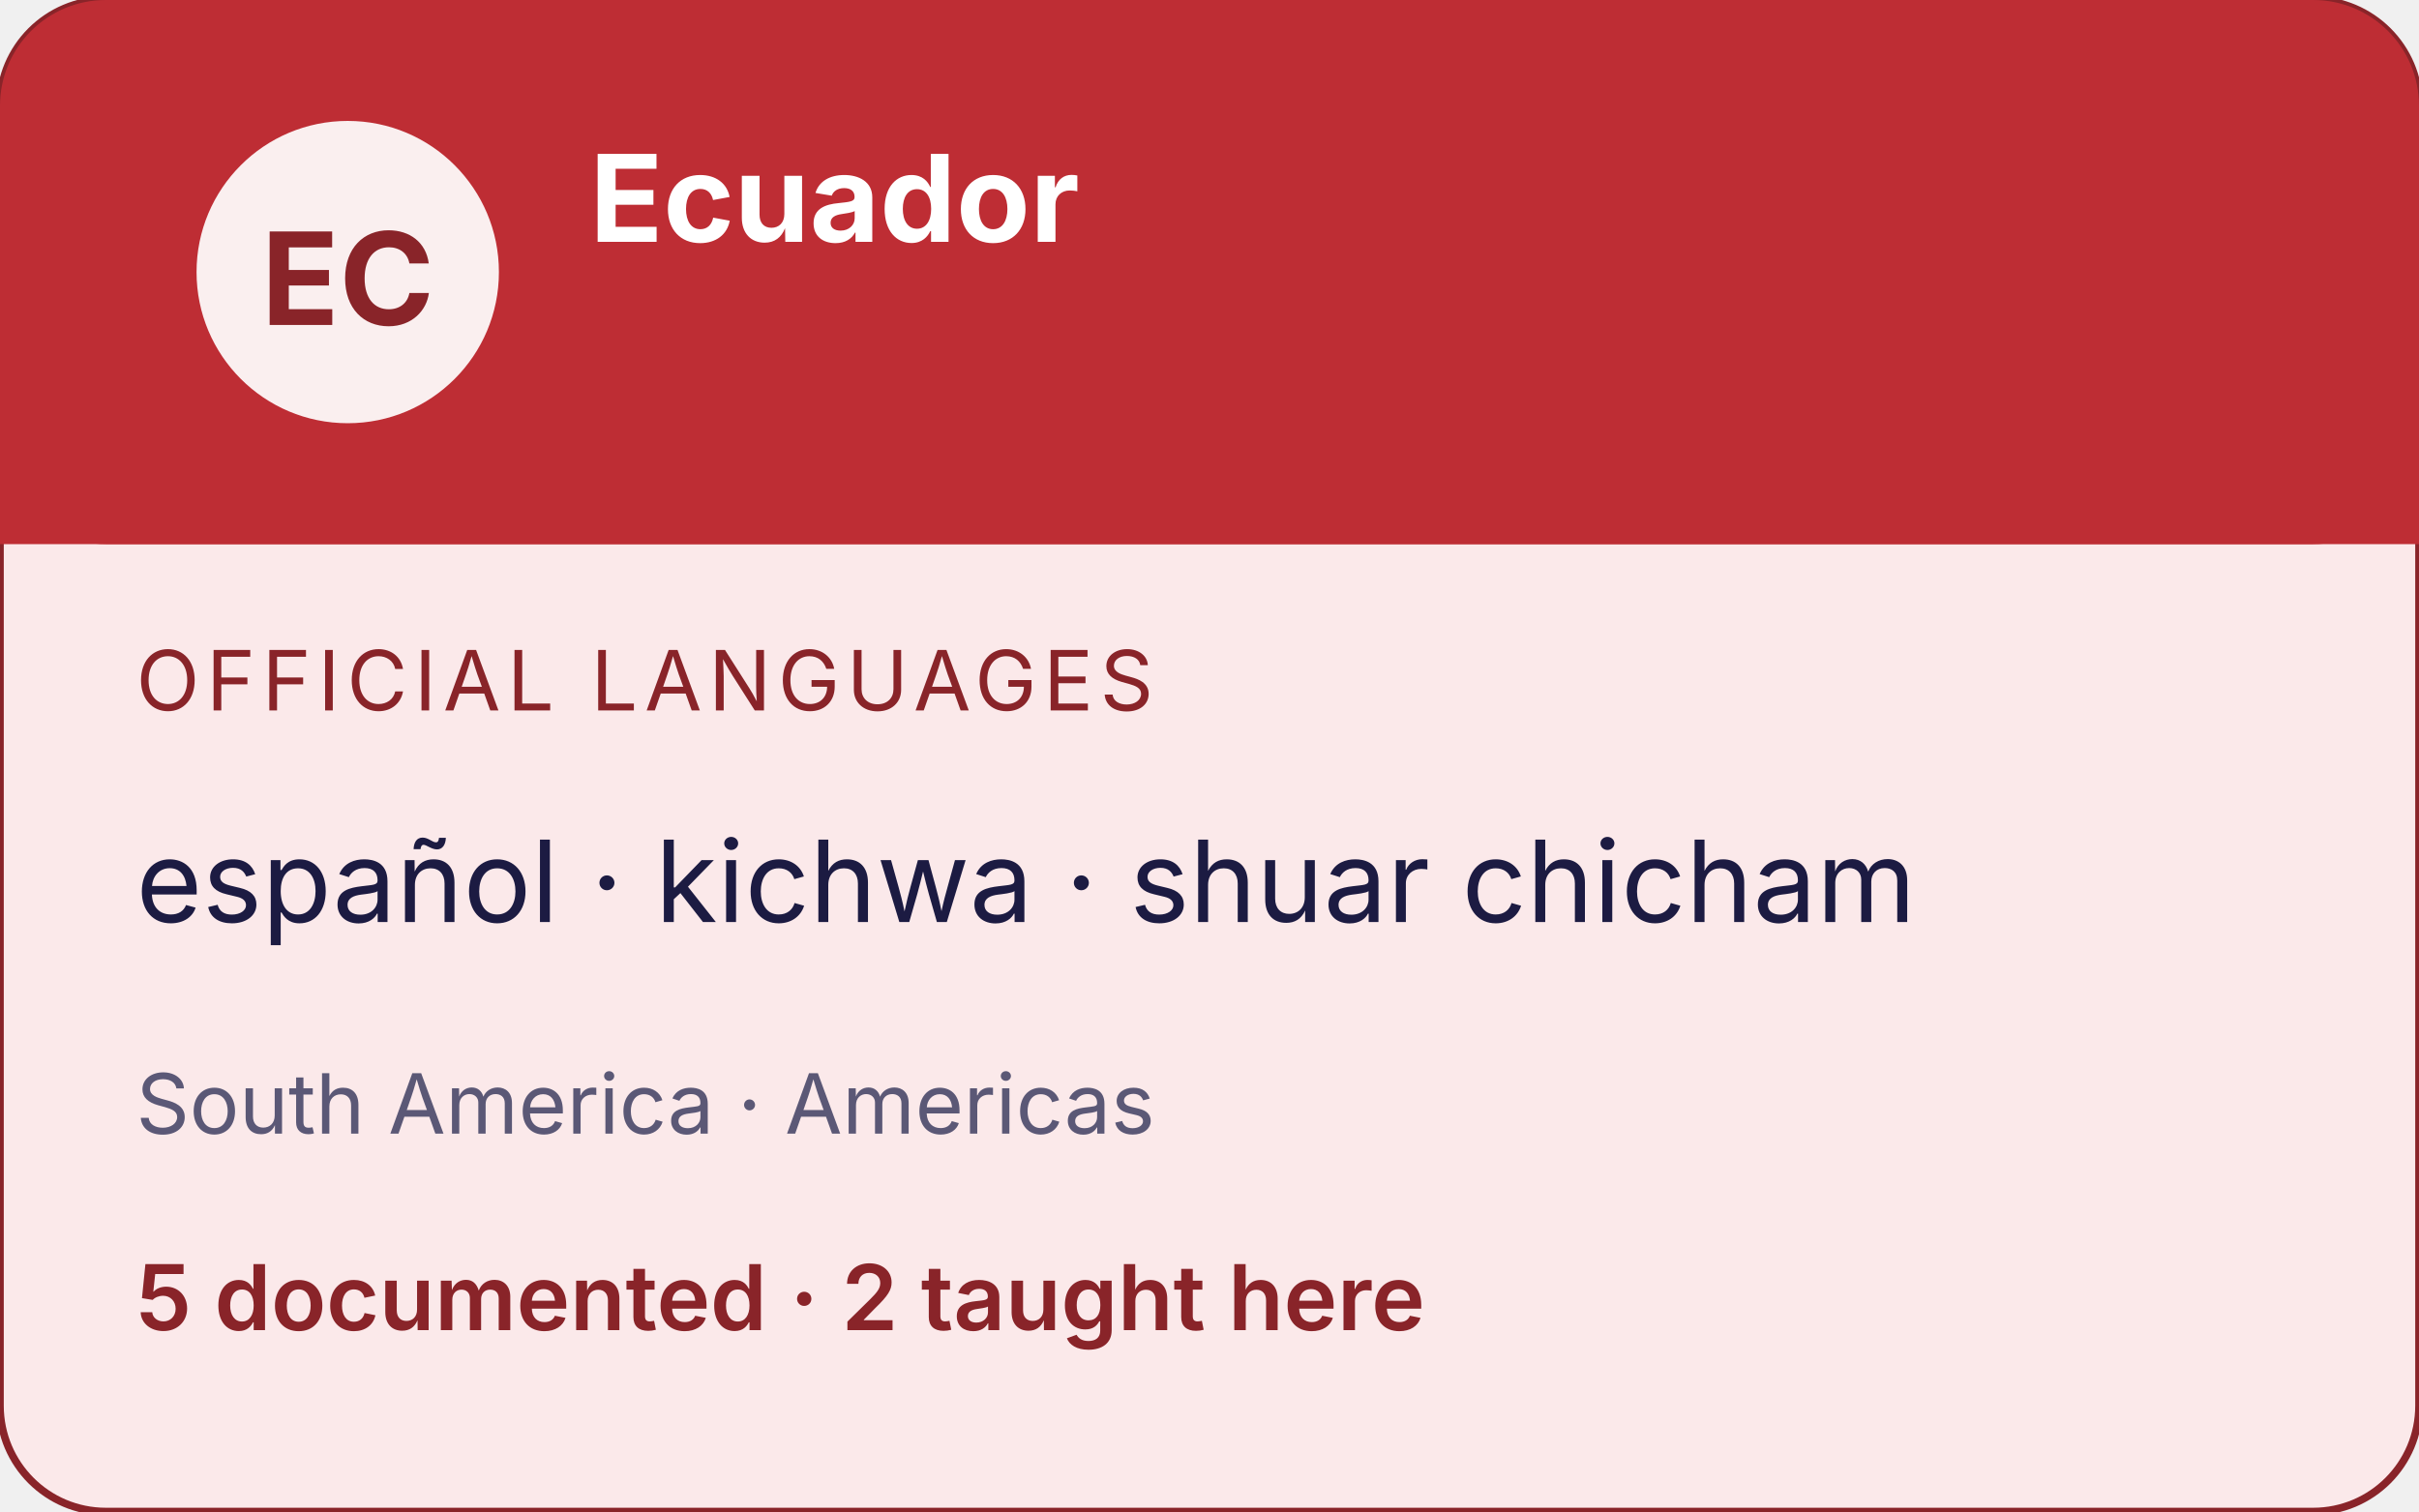
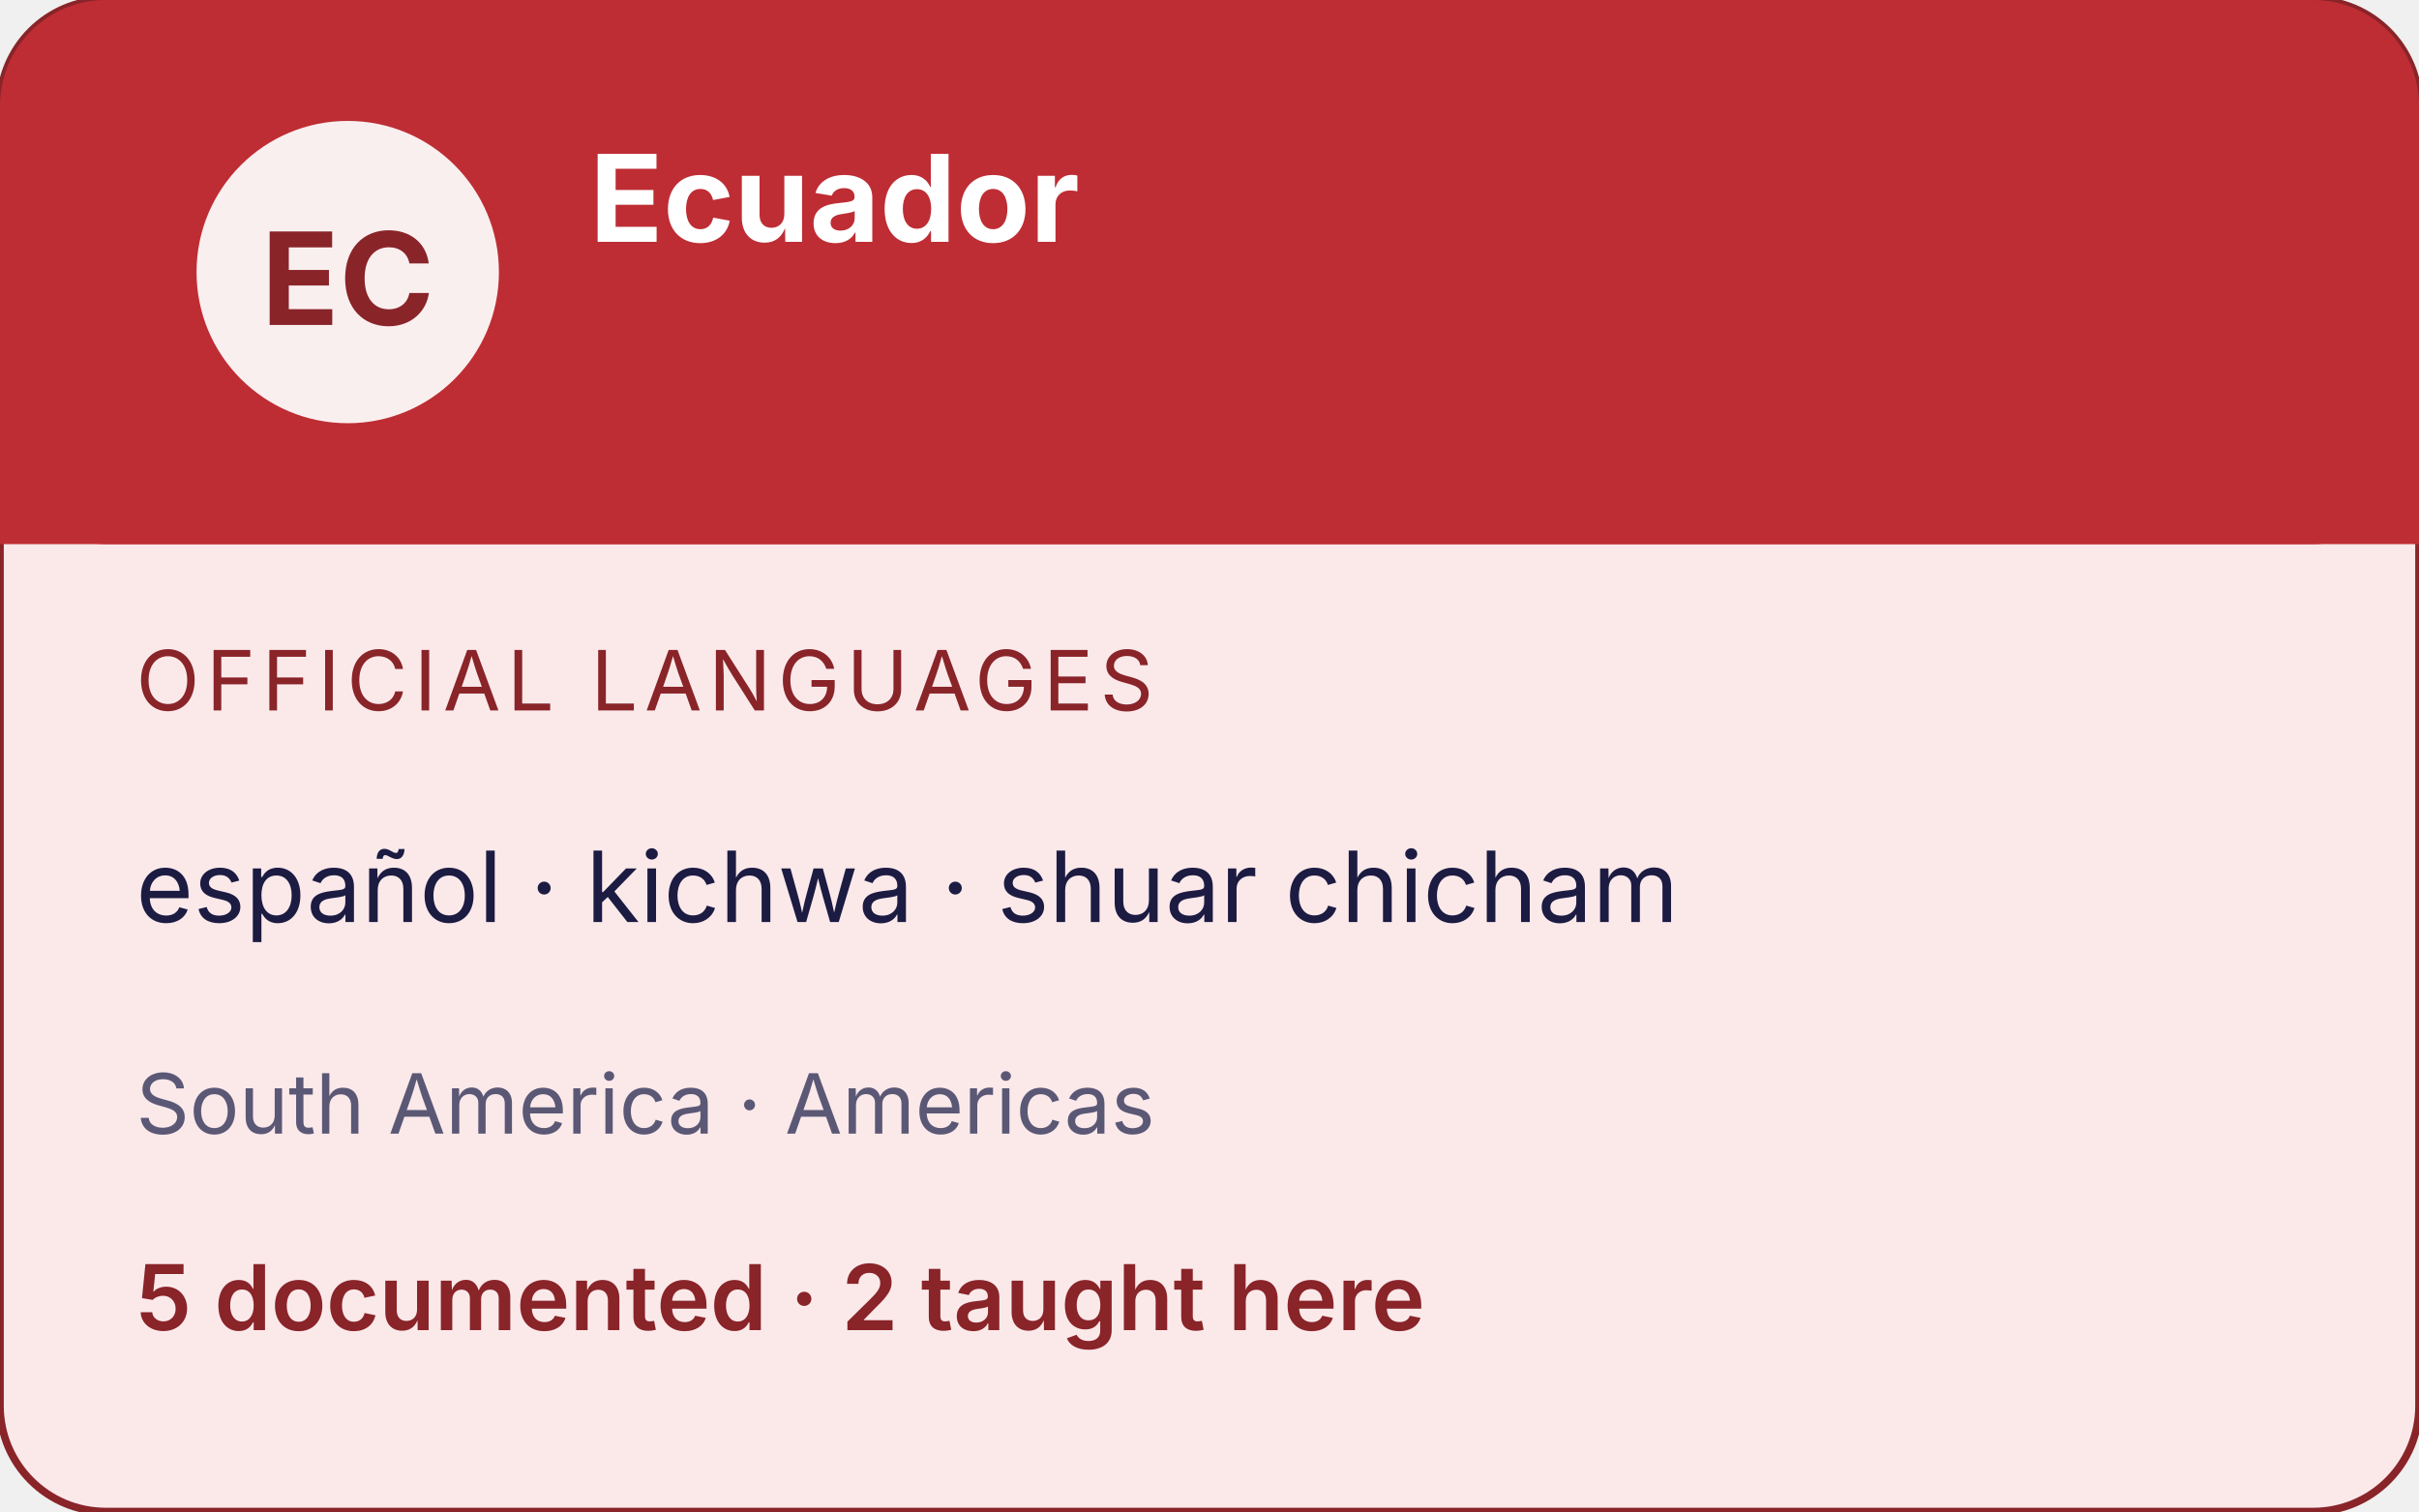
<svg xmlns="http://www.w3.org/2000/svg" viewBox="0 0 320 200" width="320" height="200" role="img" aria-label="Ecuador (EC): español, kichwa, shuar chicham. 5 languages documented for this country, 2 of them have a course on EkGuru." font-family="system-ui,-apple-system,Segoe UI,sans-serif">
  <rect width="320" height="200" rx="14" fill="hsl(357 70% 95%)" stroke="hsl(357 58% 34%)" stroke-width="1" />
  <rect width="320" height="72" rx="14" fill="hsl(357 62% 46%)" />
  <rect y="58" width="320" height="14" fill="hsl(357 62% 46%)" />
  <circle cx="46" cy="36" r="20" fill="#fff" opacity=".92" />
  <text x="46" y="43" text-anchor="middle" font-size="17" font-weight="700" fill="hsl(357 58% 34%)">EC</text>
  <text x="78" y="32" font-size="16" font-weight="700" fill="#fff">Ecuador</text>
  <text x="78" y="52" font-size="12" fill="#fff" opacity=".92" />
  <text x="18" y="94" font-size="11" letter-spacing=".08em" fill="hsl(357 58% 34%)">OFFICIAL LANGUAGES</text>
-   <text x="18" y="122" font-size="15" fill="#1c1b42">español · kichwa · shuar chicham</text>
+   <text x="18" y="122" font-size="13" fill="#1c1b42">español · kichwa · shuar chicham</text>
  <text x="18" y="150" font-size="11" fill="#5b5876">South America · Americas</text>
  <text x="18" y="176" font-size="12" font-weight="600" fill="hsl(357 58% 34%)">5 documented · 2 taught here</text>
</svg>
